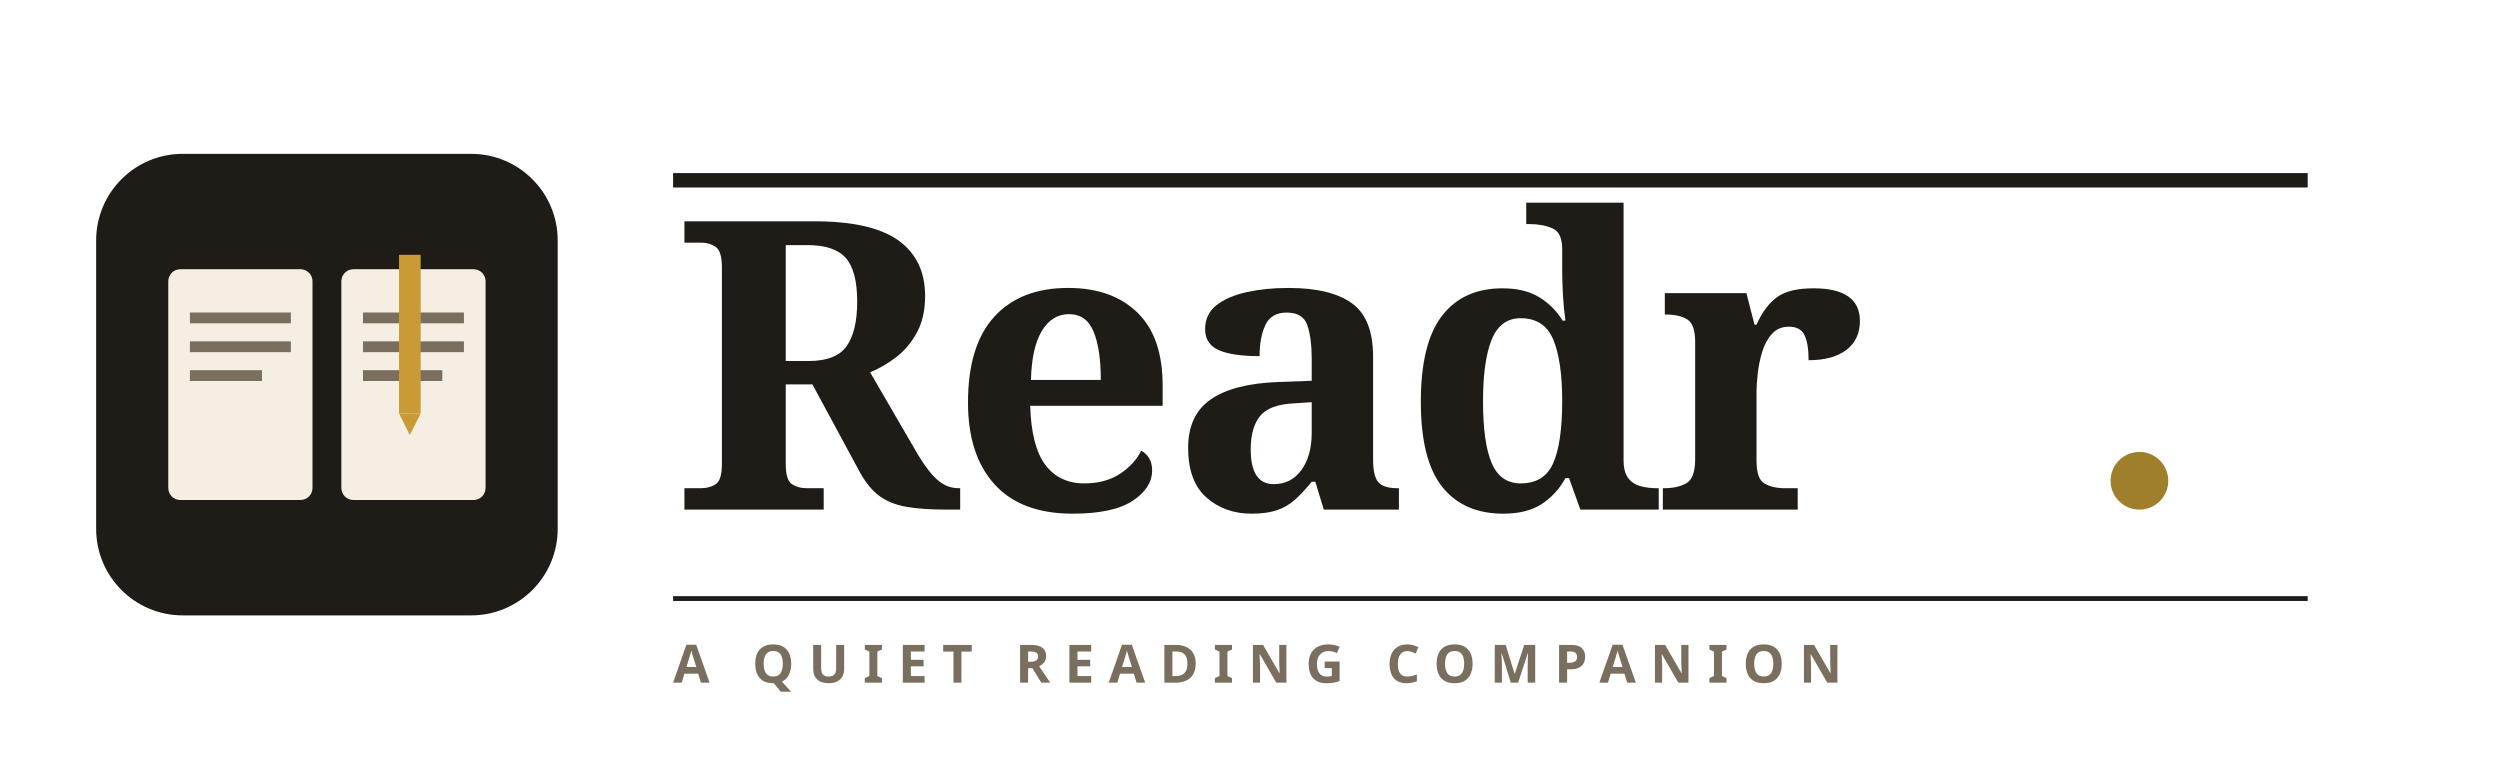
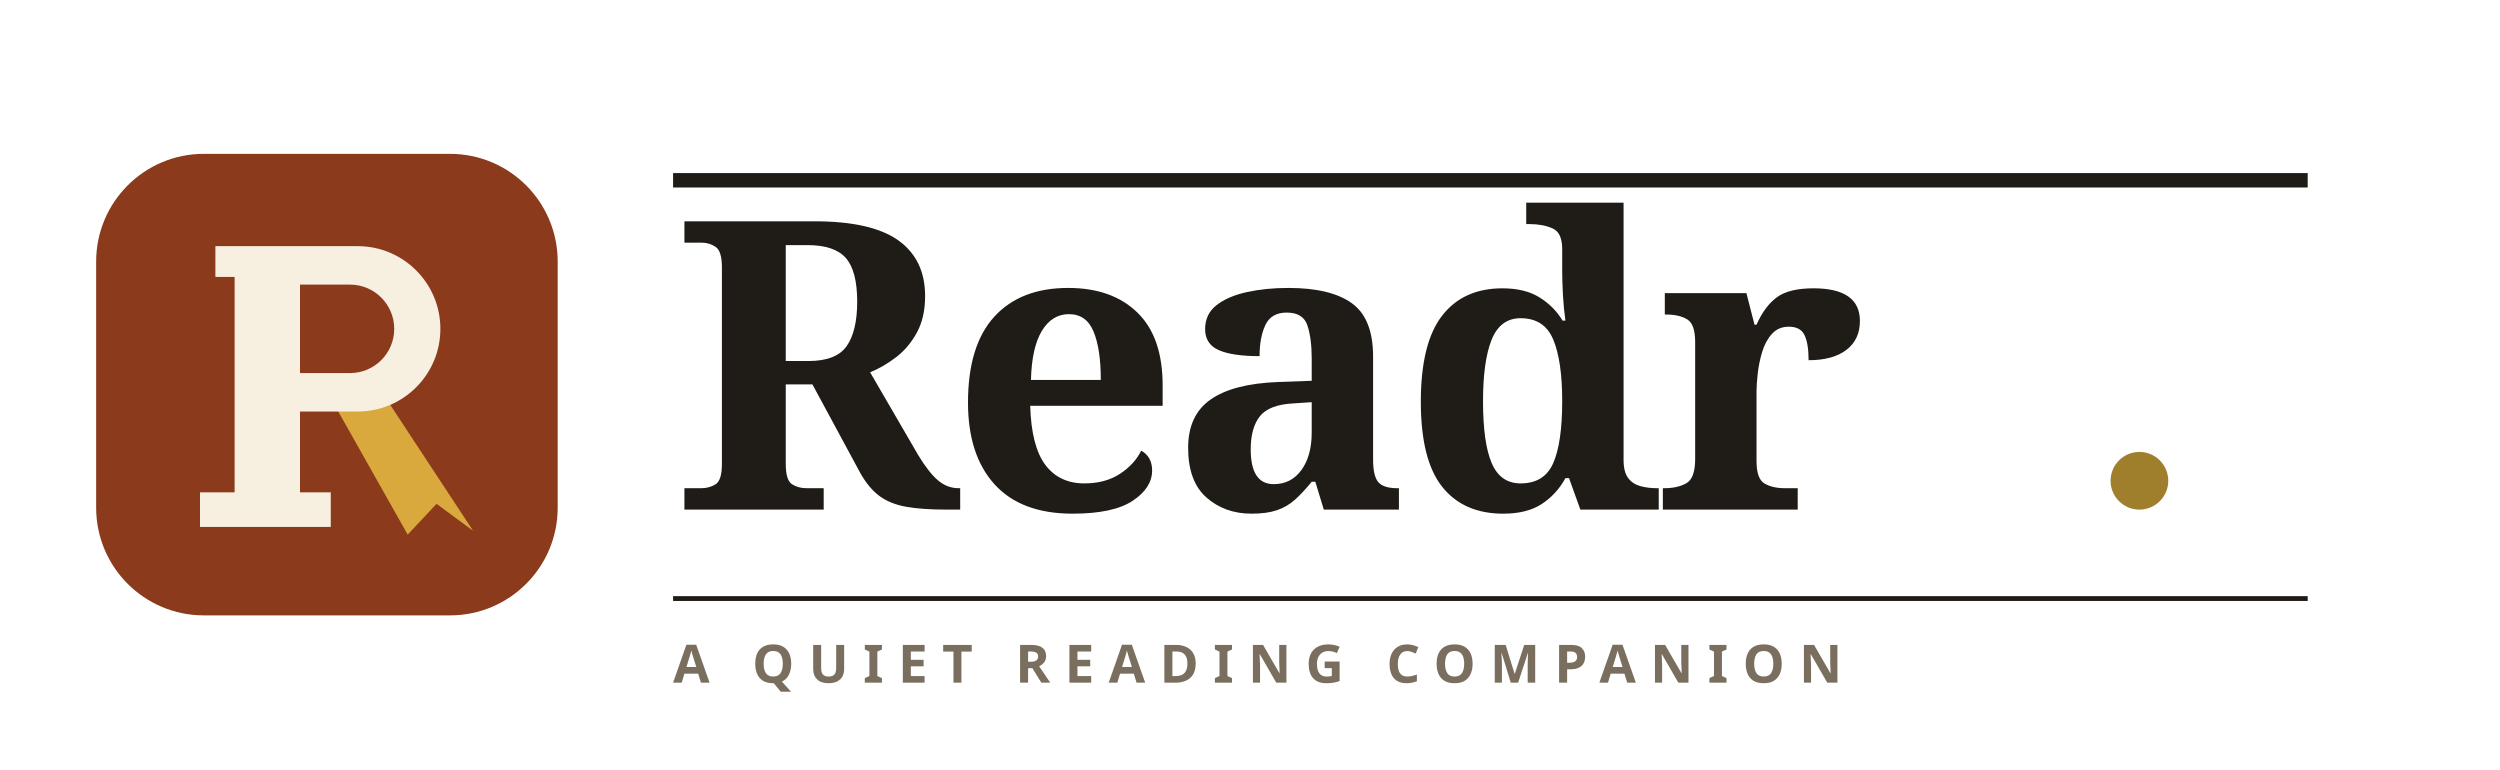
<svg xmlns="http://www.w3.org/2000/svg" viewBox="0 0 520 160" role="img" aria-label="Readr">
-   <g transform="translate(20,32)">
-     <rect width="96" height="96" rx="18" fill="#1F1B16" />
-     <rect x="15" y="24" width="30" height="48" rx="2.5" fill="#F5EFE3" />
-     <rect x="51" y="24" width="30" height="48" rx="2.5" fill="#F5EFE3" />
-     <rect x="19.5" y="33" width="21" height="2.25" fill="#7A6F5F" />
-     <rect x="19.5" y="39" width="21" height="2.25" fill="#7A6F5F" />
-     <rect x="19.5" y="45" width="15" height="2.25" fill="#7A6F5F" />
-     <rect x="55.5" y="33" width="21" height="2.25" fill="#7A6F5F" />
-     <rect x="55.5" y="39" width="21" height="2.25" fill="#7A6F5F" />
-     <rect x="55.5" y="45" width="16.5" height="2.25" fill="#7A6F5F" />
-     <rect x="63" y="21" width="4.5" height="33" fill="#C99B36" />
-     <polygon points="63,54 67.5,54 65.25,58.5" fill="#C99B36" />
-   </g>
+   <svg x="20" y="32" width="96" height="96" viewBox="0 0 120 120">
+     <rect width="120" height="120" rx="28" fill="#8B3A1C" />
+     <g transform="translate(3,0)">
+       <polygon points="56,60 70,60 95,98 85.5,91 78,99" fill="#D9A93E" />
+       <path fill="#F7EFDF" fill-rule="evenodd" d="M28 24 H65 A21.5 21.5 0 0 1 65 67 H50 V88 H58 V97 H24 V88 H33 V32 H28 Z M50 34 H63 A11.5 11.5 0 0 1 63 57 H50 Z" />
+     </g>
+   </svg>
  <g transform="translate(140,0)">
    <rect x="0" y="36" width="340" height="3" fill="#1F1B16" />
    <text x="0" y="106" font-family="'Lora','Iowan Old Style',Georgia,serif" font-weight="700" font-size="84" fill="#1F1B16" letter-spacing="-2">Readr</text>
    <circle cx="305" cy="100" r="6" fill="#A07F2C" />
    <rect x="0" y="124" width="340" height="1" fill="#1F1B16" />
    <text x="0" y="142" font-family="'Bricolage Grotesque',ui-sans-serif,system-ui,sans-serif" font-weight="600" font-size="11" fill="#7A6F5F" letter-spacing="3">A QUIET READING COMPANION</text>
  </g>
</svg>
